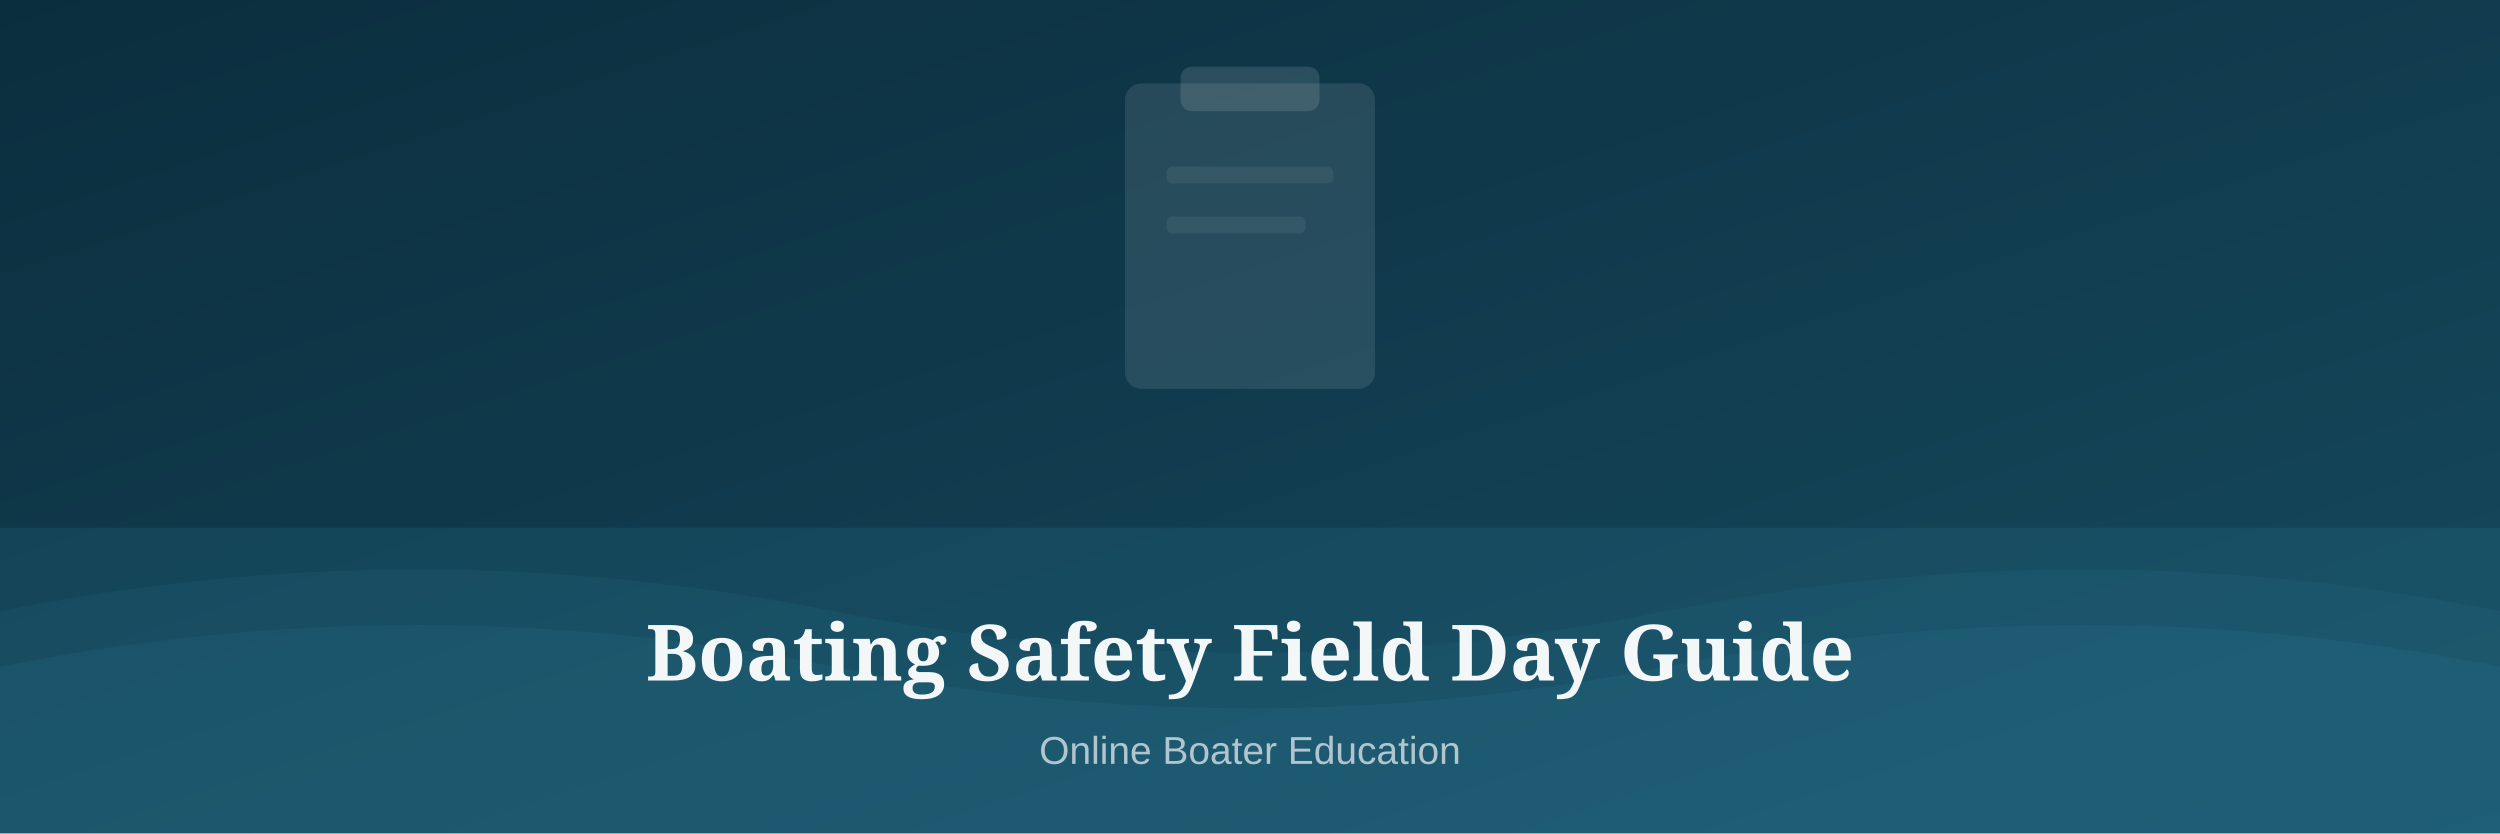
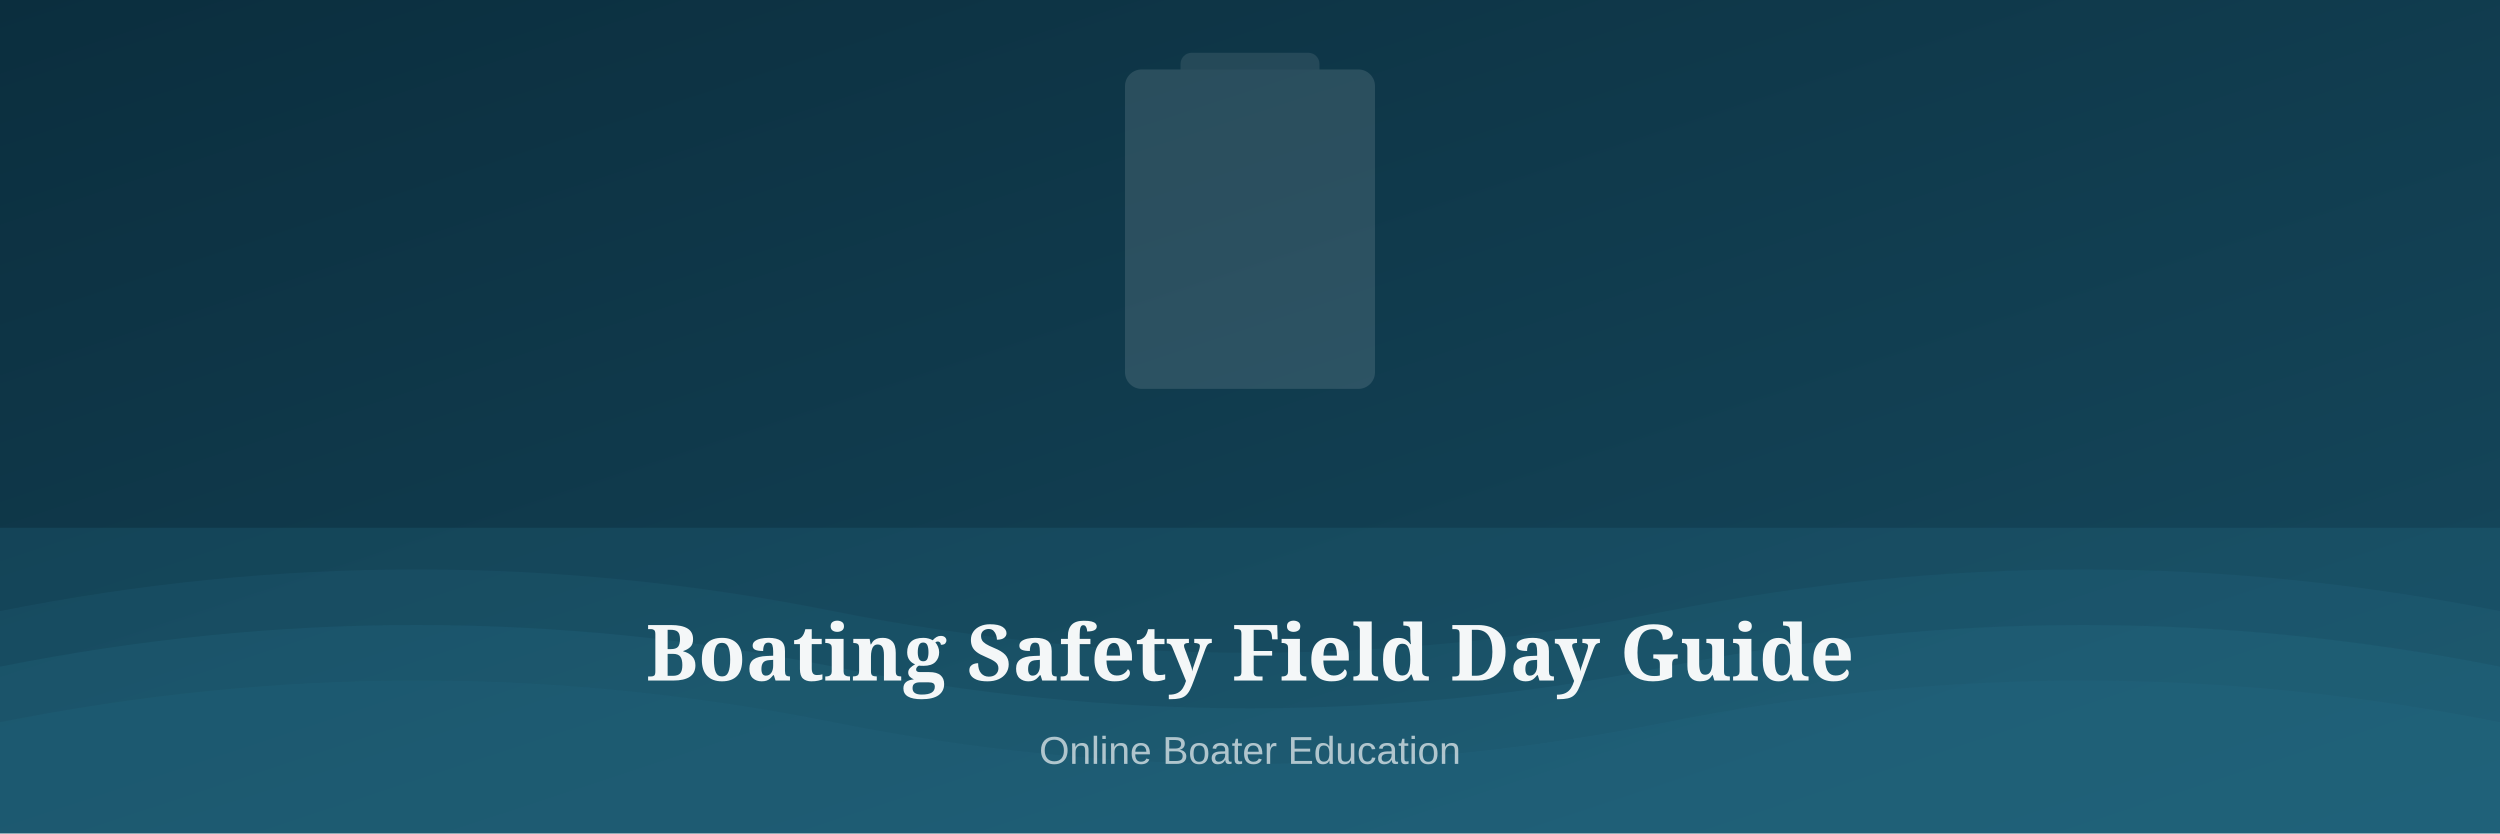
<svg xmlns="http://www.w3.org/2000/svg" viewBox="0 0 900 300" width="900" height="300">
  <defs>
    <linearGradient id="bg" x1="0%" y1="0%" x2="100%" y2="100%">
      <stop offset="0%" style="stop-color:#0b2e3e" />
      <stop offset="100%" style="stop-color:#164a5f" />
    </linearGradient>
  </defs>
  <rect width="900" height="300" fill="url(#bg)" />
  <path d="M0 220 Q150 190 300 220 T600 220 T900 220 V300 H0Z" fill="#2d7d9a" opacity="0.12" />
  <path d="M0 240 Q150 210 300 240 T600 240 T900 240 V300 H0Z" fill="#2d7d9a" opacity="0.15" />
-   <rect x="405" y="30" width="90" height="110" rx="6" fill="white" opacity="0.10" />
-   <rect x="425" y="24" width="50" height="16" rx="4" fill="white" opacity="0.12" />
-   <rect x="420" y="60" width="60" height="6" rx="2" fill="white" opacity="0.06" />
-   <rect x="420" y="78" width="50" height="6" rx="2" fill="white" opacity="0.06" />
+   <path d="M0 260 Q150 230 300 260 T600 260 T900 260 V300 H0Z" fill="#2d7d9a" opacity="0.10" />
+   <g transform="translate(405, 25)" opacity="0.12">
+     <rect width="90" height="115" rx="6" fill="white" />
+     <rect x="20" y="-6" width="50" height="16" rx="4" fill="white" opacity="0.8" />
+     <rect x="15" y="30" width="60" height="6" rx="2" fill="white" opacity="0.4" />
+     <rect x="15" y="48" width="50" height="6" rx="2" fill="white" opacity="0.4" />
+     <rect x="15" y="66" width="55" height="6" rx="2" fill="white" opacity="0.4" />
+   </g>
  <rect y="190" width="900" height="110" fill="#2d7d9a" opacity="0.18" />
  <text x="450" y="245" font-family="Georgia,serif" font-size="28" font-weight="bold" fill="white" opacity="0.95" text-anchor="middle">Boating Safety Field Day Guide</text>
  <text x="450" y="275" font-family="Arial,sans-serif" font-size="14" fill="white" opacity="0.65" text-anchor="middle">Online Boater Education</text>
</svg>
